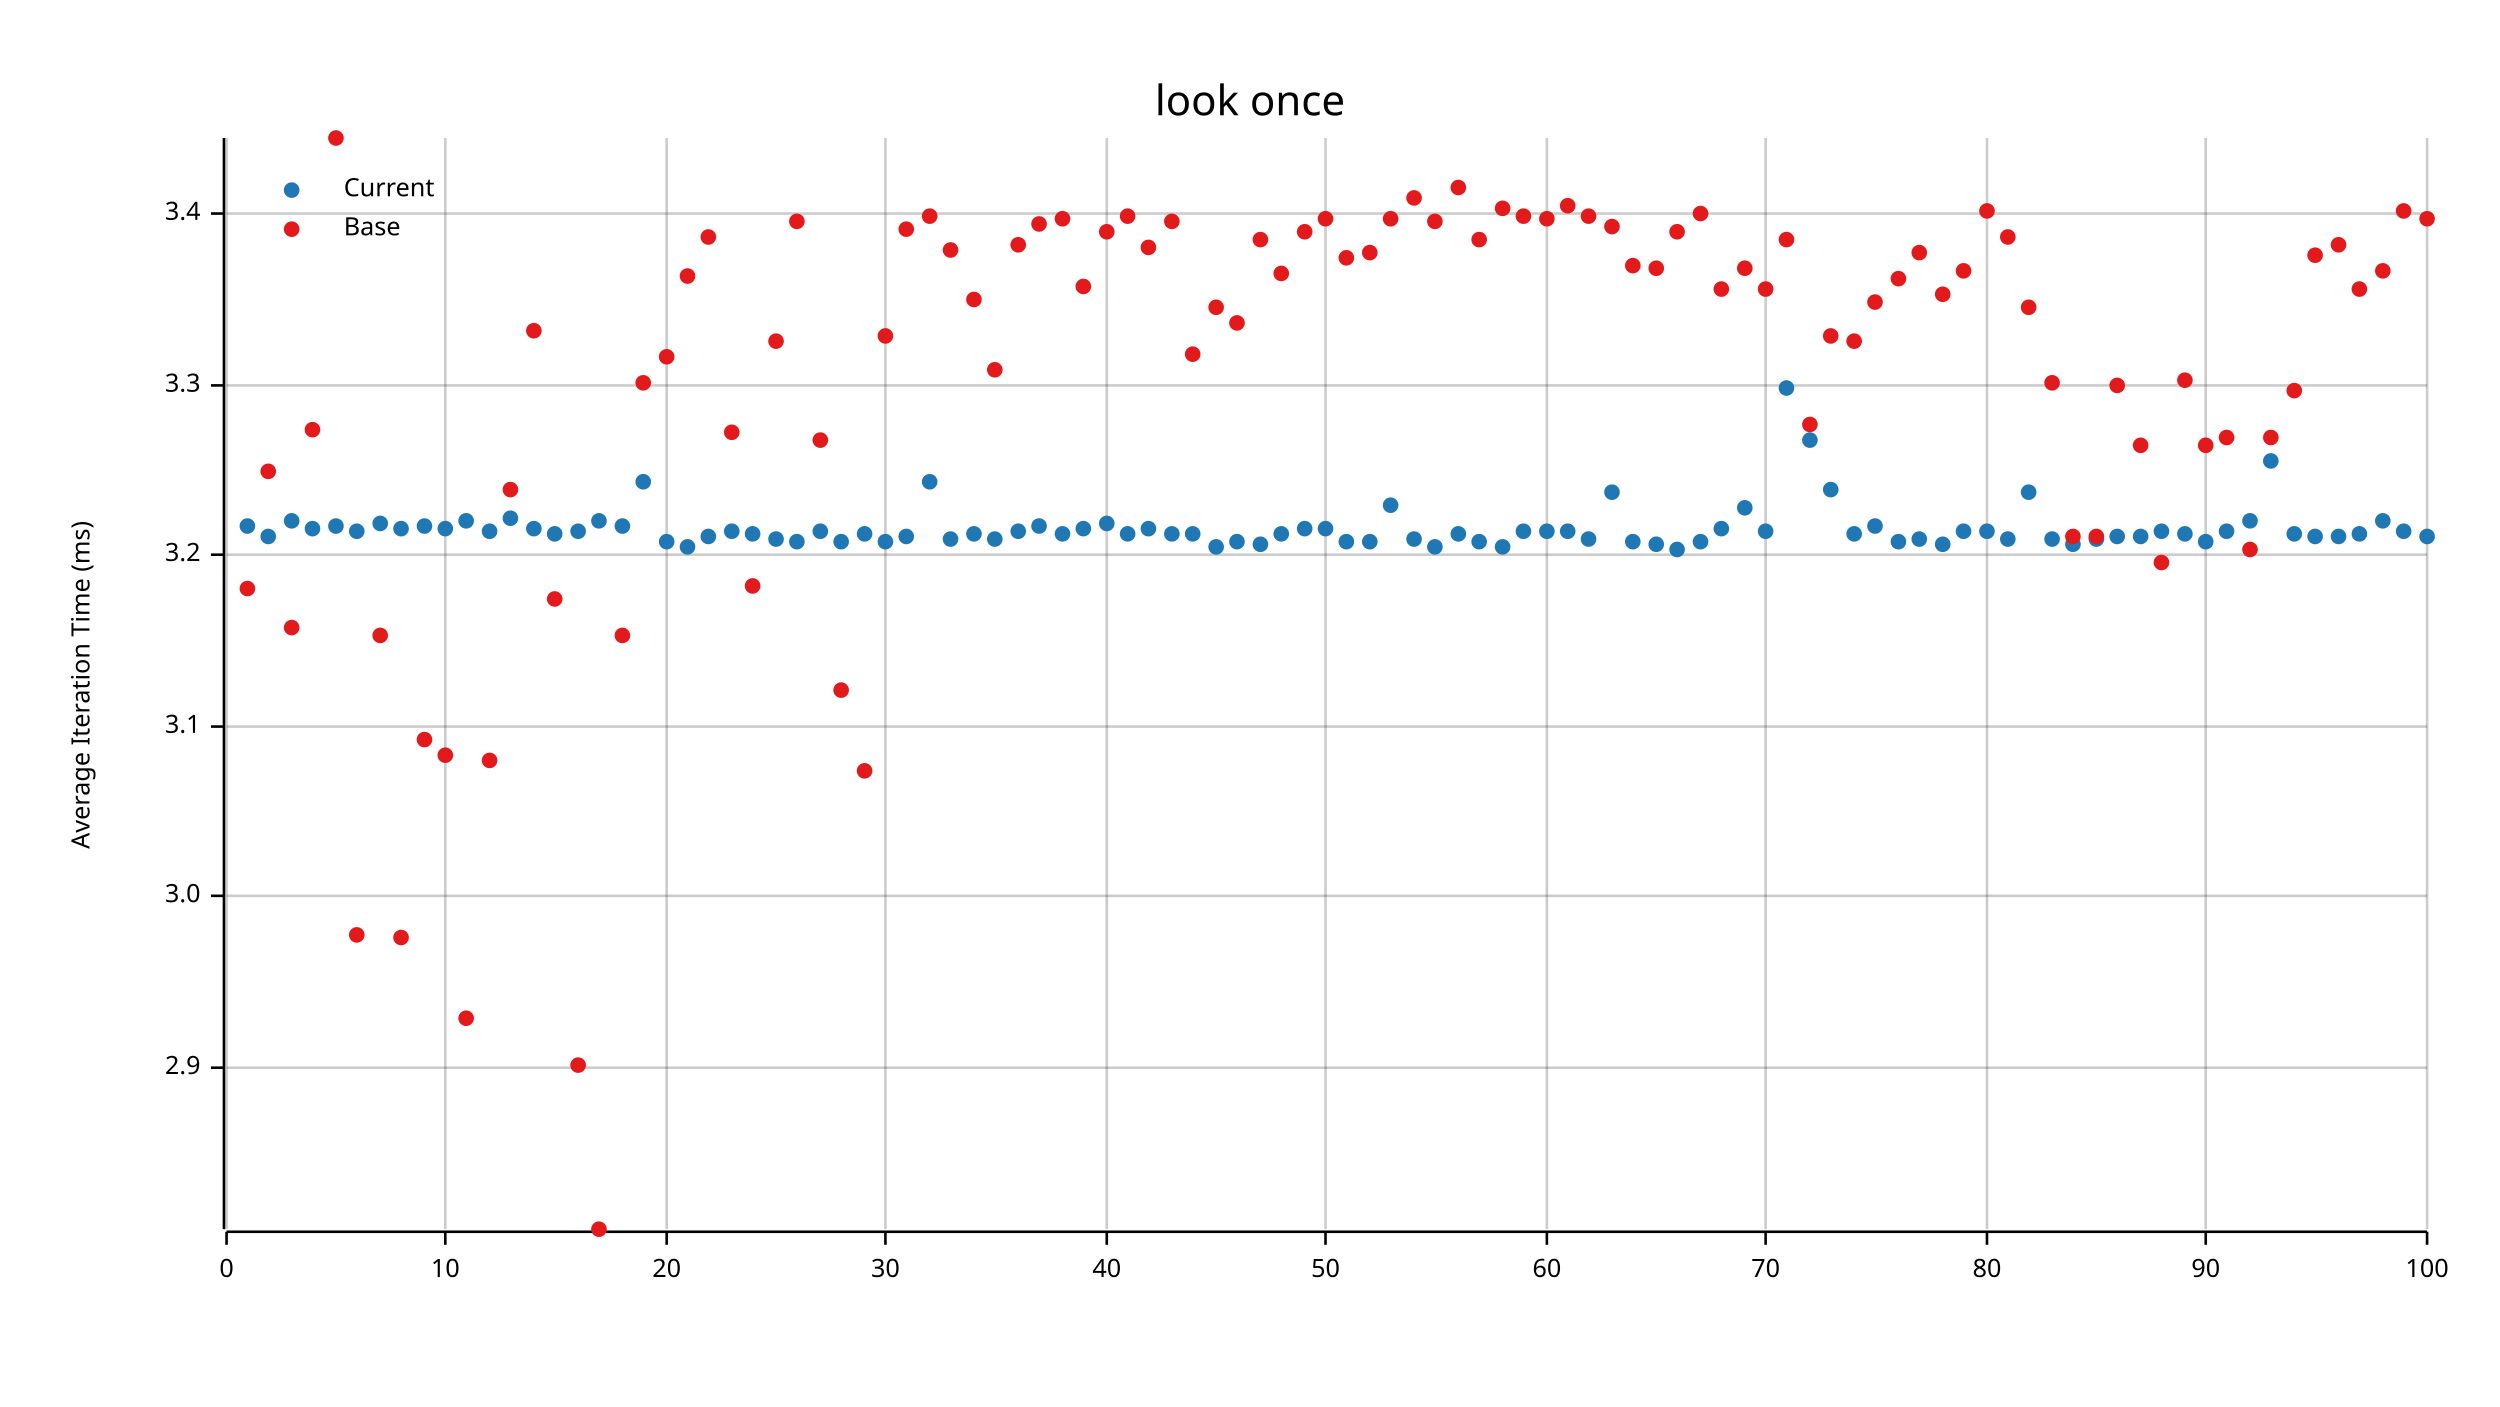
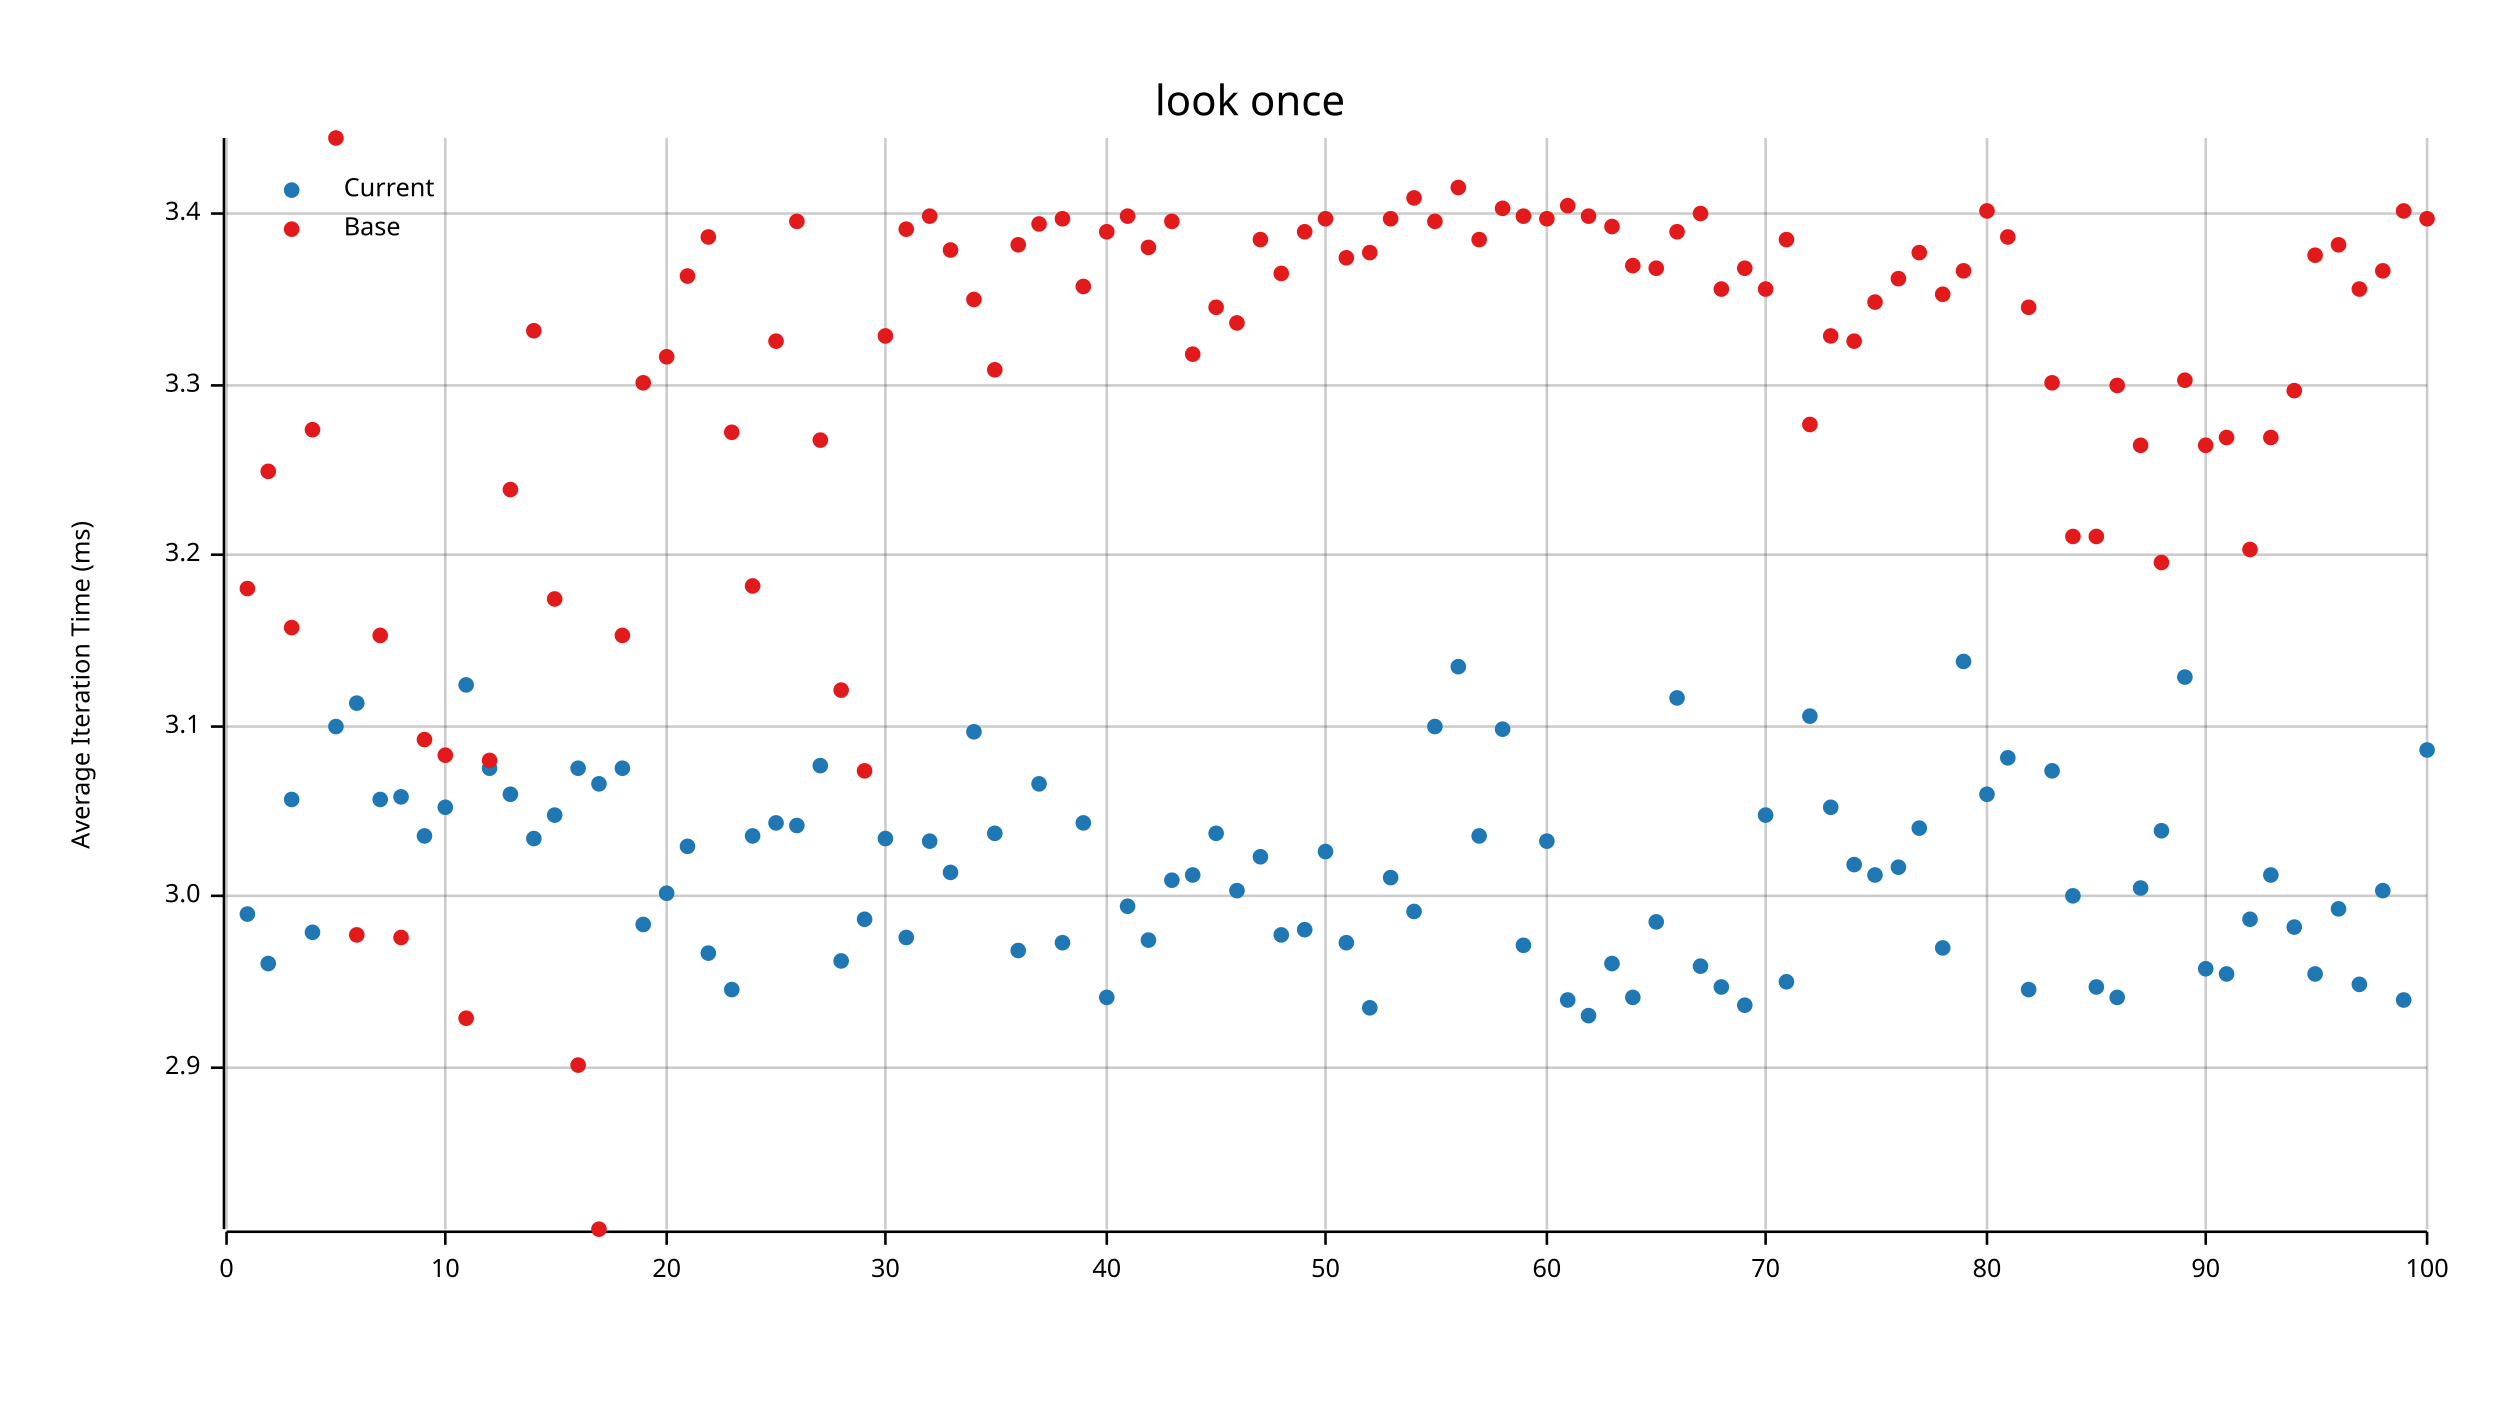
<svg xmlns="http://www.w3.org/2000/svg" width="960" height="540" viewBox="0 0 960 540">
  <text x="480" y="32" dy="0.76em" text-anchor="middle" font-family="sans-serif" font-size="16.129" opacity="1" fill="#000000">
look once
</text>
  <text x="27" y="263" dy="0.76em" text-anchor="middle" font-family="sans-serif" font-size="9.677" opacity="1" fill="#000000" transform="rotate(270, 27, 263)">
Average Iteration Time (ms)
</text>
  <line opacity="0.2" stroke="#000000" stroke-width="1" x1="87" y1="472" x2="87" y2="53" />
  <line opacity="0.2" stroke="#000000" stroke-width="1" x1="171" y1="472" x2="171" y2="53" />
  <line opacity="0.2" stroke="#000000" stroke-width="1" x1="256" y1="472" x2="256" y2="53" />
  <line opacity="0.2" stroke="#000000" stroke-width="1" x1="340" y1="472" x2="340" y2="53" />
  <line opacity="0.2" stroke="#000000" stroke-width="1" x1="425" y1="472" x2="425" y2="53" />
  <line opacity="0.2" stroke="#000000" stroke-width="1" x1="509" y1="472" x2="509" y2="53" />
  <line opacity="0.2" stroke="#000000" stroke-width="1" x1="594" y1="472" x2="594" y2="53" />
  <line opacity="0.2" stroke="#000000" stroke-width="1" x1="678" y1="472" x2="678" y2="53" />
  <line opacity="0.2" stroke="#000000" stroke-width="1" x1="763" y1="472" x2="763" y2="53" />
  <line opacity="0.2" stroke="#000000" stroke-width="1" x1="847" y1="472" x2="847" y2="53" />
  <line opacity="0.2" stroke="#000000" stroke-width="1" x1="932" y1="472" x2="932" y2="53" />
  <line opacity="0.2" stroke="#000000" stroke-width="1" x1="87" y1="410" x2="932" y2="410" />
  <line opacity="0.2" stroke="#000000" stroke-width="1" x1="87" y1="344" x2="932" y2="344" />
  <line opacity="0.2" stroke="#000000" stroke-width="1" x1="87" y1="279" x2="932" y2="279" />
  <line opacity="0.2" stroke="#000000" stroke-width="1" x1="87" y1="213" x2="932" y2="213" />
  <line opacity="0.2" stroke="#000000" stroke-width="1" x1="87" y1="148" x2="932" y2="148" />
  <line opacity="0.2" stroke="#000000" stroke-width="1" x1="87" y1="82" x2="932" y2="82" />
  <polyline fill="none" opacity="1" stroke="#000000" stroke-width="1" points="86,53 86,472 " />
  <text x="77" y="410" dy="0.5ex" text-anchor="end" font-family="sans-serif" font-size="9.677" opacity="1" fill="#000000">
2.9
</text>
  <polyline fill="none" opacity="1" stroke="#000000" stroke-width="1" points="81,410 86,410 " />
  <text x="77" y="344" dy="0.5ex" text-anchor="end" font-family="sans-serif" font-size="9.677" opacity="1" fill="#000000">
3.0
</text>
  <polyline fill="none" opacity="1" stroke="#000000" stroke-width="1" points="81,344 86,344 " />
  <text x="77" y="279" dy="0.5ex" text-anchor="end" font-family="sans-serif" font-size="9.677" opacity="1" fill="#000000">
3.1
</text>
  <polyline fill="none" opacity="1" stroke="#000000" stroke-width="1" points="81,279 86,279 " />
  <text x="77" y="213" dy="0.5ex" text-anchor="end" font-family="sans-serif" font-size="9.677" opacity="1" fill="#000000">
3.2
</text>
  <polyline fill="none" opacity="1" stroke="#000000" stroke-width="1" points="81,213 86,213 " />
  <text x="77" y="148" dy="0.5ex" text-anchor="end" font-family="sans-serif" font-size="9.677" opacity="1" fill="#000000">
3.3
</text>
  <polyline fill="none" opacity="1" stroke="#000000" stroke-width="1" points="81,148 86,148 " />
  <text x="77" y="82" dy="0.5ex" text-anchor="end" font-family="sans-serif" font-size="9.677" opacity="1" fill="#000000">
3.4
</text>
  <polyline fill="none" opacity="1" stroke="#000000" stroke-width="1" points="81,82 86,82 " />
  <polyline fill="none" opacity="1" stroke="#000000" stroke-width="1" points="87,473 932,473 " />
  <text x="87" y="483" dy="0.76em" text-anchor="middle" font-family="sans-serif" font-size="9.677" opacity="1" fill="#000000">
0
</text>
  <polyline fill="none" opacity="1" stroke="#000000" stroke-width="1" points="87,473 87,478 " />
  <text x="171" y="483" dy="0.76em" text-anchor="middle" font-family="sans-serif" font-size="9.677" opacity="1" fill="#000000">
10
</text>
  <polyline fill="none" opacity="1" stroke="#000000" stroke-width="1" points="171,473 171,478 " />
  <text x="256" y="483" dy="0.76em" text-anchor="middle" font-family="sans-serif" font-size="9.677" opacity="1" fill="#000000">
20
</text>
  <polyline fill="none" opacity="1" stroke="#000000" stroke-width="1" points="256,473 256,478 " />
  <text x="340" y="483" dy="0.76em" text-anchor="middle" font-family="sans-serif" font-size="9.677" opacity="1" fill="#000000">
30
</text>
  <polyline fill="none" opacity="1" stroke="#000000" stroke-width="1" points="340,473 340,478 " />
  <text x="425" y="483" dy="0.76em" text-anchor="middle" font-family="sans-serif" font-size="9.677" opacity="1" fill="#000000">
40
</text>
  <polyline fill="none" opacity="1" stroke="#000000" stroke-width="1" points="425,473 425,478 " />
  <text x="509" y="483" dy="0.76em" text-anchor="middle" font-family="sans-serif" font-size="9.677" opacity="1" fill="#000000">
50
</text>
  <polyline fill="none" opacity="1" stroke="#000000" stroke-width="1" points="509,473 509,478 " />
  <text x="594" y="483" dy="0.76em" text-anchor="middle" font-family="sans-serif" font-size="9.677" opacity="1" fill="#000000">
60
</text>
  <polyline fill="none" opacity="1" stroke="#000000" stroke-width="1" points="594,473 594,478 " />
  <text x="678" y="483" dy="0.76em" text-anchor="middle" font-family="sans-serif" font-size="9.677" opacity="1" fill="#000000">
70
</text>
  <polyline fill="none" opacity="1" stroke="#000000" stroke-width="1" points="678,473 678,478 " />
  <text x="763" y="483" dy="0.76em" text-anchor="middle" font-family="sans-serif" font-size="9.677" opacity="1" fill="#000000">
80
</text>
  <polyline fill="none" opacity="1" stroke="#000000" stroke-width="1" points="763,473 763,478 " />
  <text x="847" y="483" dy="0.76em" text-anchor="middle" font-family="sans-serif" font-size="9.677" opacity="1" fill="#000000">
90
</text>
  <polyline fill="none" opacity="1" stroke="#000000" stroke-width="1" points="847,473 847,478 " />
  <text x="932" y="483" dy="0.76em" text-anchor="middle" font-family="sans-serif" font-size="9.677" opacity="1" fill="#000000">
100
</text>
  <polyline fill="none" opacity="1" stroke="#000000" stroke-width="1" points="932,473 932,478 " />
-   <circle cx="95" cy="202" r="3" opacity="1" fill="#1F78B4" stroke="none" stroke-width="1" />
-   <circle cx="103" cy="206" r="3" opacity="1" fill="#1F78B4" stroke="none" stroke-width="1" />
-   <circle cx="112" cy="200" r="3" opacity="1" fill="#1F78B4" stroke="none" stroke-width="1" />
-   <circle cx="120" cy="203" r="3" opacity="1" fill="#1F78B4" stroke="none" stroke-width="1" />
-   <circle cx="129" cy="202" r="3" opacity="1" fill="#1F78B4" stroke="none" stroke-width="1" />
-   <circle cx="137" cy="204" r="3" opacity="1" fill="#1F78B4" stroke="none" stroke-width="1" />
-   <circle cx="146" cy="201" r="3" opacity="1" fill="#1F78B4" stroke="none" stroke-width="1" />
-   <circle cx="154" cy="203" r="3" opacity="1" fill="#1F78B4" stroke="none" stroke-width="1" />
-   <circle cx="163" cy="202" r="3" opacity="1" fill="#1F78B4" stroke="none" stroke-width="1" />
-   <circle cx="171" cy="203" r="3" opacity="1" fill="#1F78B4" stroke="none" stroke-width="1" />
-   <circle cx="179" cy="200" r="3" opacity="1" fill="#1F78B4" stroke="none" stroke-width="1" />
-   <circle cx="188" cy="204" r="3" opacity="1" fill="#1F78B4" stroke="none" stroke-width="1" />
-   <circle cx="196" cy="199" r="3" opacity="1" fill="#1F78B4" stroke="none" stroke-width="1" />
-   <circle cx="205" cy="203" r="3" opacity="1" fill="#1F78B4" stroke="none" stroke-width="1" />
-   <circle cx="213" cy="205" r="3" opacity="1" fill="#1F78B4" stroke="none" stroke-width="1" />
-   <circle cx="222" cy="204" r="3" opacity="1" fill="#1F78B4" stroke="none" stroke-width="1" />
-   <circle cx="230" cy="200" r="3" opacity="1" fill="#1F78B4" stroke="none" stroke-width="1" />
-   <circle cx="239" cy="202" r="3" opacity="1" fill="#1F78B4" stroke="none" stroke-width="1" />
-   <circle cx="247" cy="185" r="3" opacity="1" fill="#1F78B4" stroke="none" stroke-width="1" />
-   <circle cx="256" cy="208" r="3" opacity="1" fill="#1F78B4" stroke="none" stroke-width="1" />
-   <circle cx="264" cy="210" r="3" opacity="1" fill="#1F78B4" stroke="none" stroke-width="1" />
-   <circle cx="272" cy="206" r="3" opacity="1" fill="#1F78B4" stroke="none" stroke-width="1" />
-   <circle cx="281" cy="204" r="3" opacity="1" fill="#1F78B4" stroke="none" stroke-width="1" />
-   <circle cx="289" cy="205" r="3" opacity="1" fill="#1F78B4" stroke="none" stroke-width="1" />
-   <circle cx="298" cy="207" r="3" opacity="1" fill="#1F78B4" stroke="none" stroke-width="1" />
-   <circle cx="306" cy="208" r="3" opacity="1" fill="#1F78B4" stroke="none" stroke-width="1" />
-   <circle cx="315" cy="204" r="3" opacity="1" fill="#1F78B4" stroke="none" stroke-width="1" />
-   <circle cx="323" cy="208" r="3" opacity="1" fill="#1F78B4" stroke="none" stroke-width="1" />
-   <circle cx="332" cy="205" r="3" opacity="1" fill="#1F78B4" stroke="none" stroke-width="1" />
-   <circle cx="340" cy="208" r="3" opacity="1" fill="#1F78B4" stroke="none" stroke-width="1" />
-   <circle cx="348" cy="206" r="3" opacity="1" fill="#1F78B4" stroke="none" stroke-width="1" />
-   <circle cx="357" cy="185" r="3" opacity="1" fill="#1F78B4" stroke="none" stroke-width="1" />
-   <circle cx="365" cy="207" r="3" opacity="1" fill="#1F78B4" stroke="none" stroke-width="1" />
-   <circle cx="374" cy="205" r="3" opacity="1" fill="#1F78B4" stroke="none" stroke-width="1" />
-   <circle cx="382" cy="207" r="3" opacity="1" fill="#1F78B4" stroke="none" stroke-width="1" />
-   <circle cx="391" cy="204" r="3" opacity="1" fill="#1F78B4" stroke="none" stroke-width="1" />
-   <circle cx="399" cy="202" r="3" opacity="1" fill="#1F78B4" stroke="none" stroke-width="1" />
-   <circle cx="408" cy="205" r="3" opacity="1" fill="#1F78B4" stroke="none" stroke-width="1" />
-   <circle cx="416" cy="203" r="3" opacity="1" fill="#1F78B4" stroke="none" stroke-width="1" />
-   <circle cx="425" cy="201" r="3" opacity="1" fill="#1F78B4" stroke="none" stroke-width="1" />
-   <circle cx="433" cy="205" r="3" opacity="1" fill="#1F78B4" stroke="none" stroke-width="1" />
-   <circle cx="441" cy="203" r="3" opacity="1" fill="#1F78B4" stroke="none" stroke-width="1" />
-   <circle cx="450" cy="205" r="3" opacity="1" fill="#1F78B4" stroke="none" stroke-width="1" />
-   <circle cx="458" cy="205" r="3" opacity="1" fill="#1F78B4" stroke="none" stroke-width="1" />
-   <circle cx="467" cy="210" r="3" opacity="1" fill="#1F78B4" stroke="none" stroke-width="1" />
-   <circle cx="475" cy="208" r="3" opacity="1" fill="#1F78B4" stroke="none" stroke-width="1" />
-   <circle cx="484" cy="209" r="3" opacity="1" fill="#1F78B4" stroke="none" stroke-width="1" />
-   <circle cx="492" cy="205" r="3" opacity="1" fill="#1F78B4" stroke="none" stroke-width="1" />
-   <circle cx="501" cy="203" r="3" opacity="1" fill="#1F78B4" stroke="none" stroke-width="1" />
-   <circle cx="509" cy="203" r="3" opacity="1" fill="#1F78B4" stroke="none" stroke-width="1" />
-   <circle cx="517" cy="208" r="3" opacity="1" fill="#1F78B4" stroke="none" stroke-width="1" />
-   <circle cx="526" cy="208" r="3" opacity="1" fill="#1F78B4" stroke="none" stroke-width="1" />
-   <circle cx="534" cy="194" r="3" opacity="1" fill="#1F78B4" stroke="none" stroke-width="1" />
-   <circle cx="543" cy="207" r="3" opacity="1" fill="#1F78B4" stroke="none" stroke-width="1" />
-   <circle cx="551" cy="210" r="3" opacity="1" fill="#1F78B4" stroke="none" stroke-width="1" />
-   <circle cx="560" cy="205" r="3" opacity="1" fill="#1F78B4" stroke="none" stroke-width="1" />
-   <circle cx="568" cy="208" r="3" opacity="1" fill="#1F78B4" stroke="none" stroke-width="1" />
-   <circle cx="577" cy="210" r="3" opacity="1" fill="#1F78B4" stroke="none" stroke-width="1" />
-   <circle cx="585" cy="204" r="3" opacity="1" fill="#1F78B4" stroke="none" stroke-width="1" />
-   <circle cx="594" cy="204" r="3" opacity="1" fill="#1F78B4" stroke="none" stroke-width="1" />
-   <circle cx="602" cy="204" r="3" opacity="1" fill="#1F78B4" stroke="none" stroke-width="1" />
-   <circle cx="610" cy="207" r="3" opacity="1" fill="#1F78B4" stroke="none" stroke-width="1" />
-   <circle cx="619" cy="189" r="3" opacity="1" fill="#1F78B4" stroke="none" stroke-width="1" />
-   <circle cx="627" cy="208" r="3" opacity="1" fill="#1F78B4" stroke="none" stroke-width="1" />
-   <circle cx="636" cy="209" r="3" opacity="1" fill="#1F78B4" stroke="none" stroke-width="1" />
-   <circle cx="644" cy="211" r="3" opacity="1" fill="#1F78B4" stroke="none" stroke-width="1" />
-   <circle cx="653" cy="208" r="3" opacity="1" fill="#1F78B4" stroke="none" stroke-width="1" />
-   <circle cx="661" cy="203" r="3" opacity="1" fill="#1F78B4" stroke="none" stroke-width="1" />
-   <circle cx="670" cy="195" r="3" opacity="1" fill="#1F78B4" stroke="none" stroke-width="1" />
-   <circle cx="678" cy="204" r="3" opacity="1" fill="#1F78B4" stroke="none" stroke-width="1" />
-   <circle cx="686" cy="149" r="3" opacity="1" fill="#1F78B4" stroke="none" stroke-width="1" />
-   <circle cx="695" cy="169" r="3" opacity="1" fill="#1F78B4" stroke="none" stroke-width="1" />
-   <circle cx="703" cy="188" r="3" opacity="1" fill="#1F78B4" stroke="none" stroke-width="1" />
-   <circle cx="712" cy="205" r="3" opacity="1" fill="#1F78B4" stroke="none" stroke-width="1" />
-   <circle cx="720" cy="202" r="3" opacity="1" fill="#1F78B4" stroke="none" stroke-width="1" />
-   <circle cx="729" cy="208" r="3" opacity="1" fill="#1F78B4" stroke="none" stroke-width="1" />
-   <circle cx="737" cy="207" r="3" opacity="1" fill="#1F78B4" stroke="none" stroke-width="1" />
-   <circle cx="746" cy="209" r="3" opacity="1" fill="#1F78B4" stroke="none" stroke-width="1" />
-   <circle cx="754" cy="204" r="3" opacity="1" fill="#1F78B4" stroke="none" stroke-width="1" />
-   <circle cx="763" cy="204" r="3" opacity="1" fill="#1F78B4" stroke="none" stroke-width="1" />
-   <circle cx="771" cy="207" r="3" opacity="1" fill="#1F78B4" stroke="none" stroke-width="1" />
-   <circle cx="779" cy="189" r="3" opacity="1" fill="#1F78B4" stroke="none" stroke-width="1" />
-   <circle cx="788" cy="207" r="3" opacity="1" fill="#1F78B4" stroke="none" stroke-width="1" />
-   <circle cx="796" cy="209" r="3" opacity="1" fill="#1F78B4" stroke="none" stroke-width="1" />
-   <circle cx="805" cy="207" r="3" opacity="1" fill="#1F78B4" stroke="none" stroke-width="1" />
-   <circle cx="813" cy="206" r="3" opacity="1" fill="#1F78B4" stroke="none" stroke-width="1" />
-   <circle cx="822" cy="206" r="3" opacity="1" fill="#1F78B4" stroke="none" stroke-width="1" />
-   <circle cx="830" cy="204" r="3" opacity="1" fill="#1F78B4" stroke="none" stroke-width="1" />
-   <circle cx="839" cy="205" r="3" opacity="1" fill="#1F78B4" stroke="none" stroke-width="1" />
-   <circle cx="847" cy="208" r="3" opacity="1" fill="#1F78B4" stroke="none" stroke-width="1" />
-   <circle cx="855" cy="204" r="3" opacity="1" fill="#1F78B4" stroke="none" stroke-width="1" />
-   <circle cx="864" cy="200" r="3" opacity="1" fill="#1F78B4" stroke="none" stroke-width="1" />
-   <circle cx="872" cy="177" r="3" opacity="1" fill="#1F78B4" stroke="none" stroke-width="1" />
-   <circle cx="881" cy="205" r="3" opacity="1" fill="#1F78B4" stroke="none" stroke-width="1" />
-   <circle cx="889" cy="206" r="3" opacity="1" fill="#1F78B4" stroke="none" stroke-width="1" />
-   <circle cx="898" cy="206" r="3" opacity="1" fill="#1F78B4" stroke="none" stroke-width="1" />
-   <circle cx="906" cy="205" r="3" opacity="1" fill="#1F78B4" stroke="none" stroke-width="1" />
-   <circle cx="915" cy="200" r="3" opacity="1" fill="#1F78B4" stroke="none" stroke-width="1" />
-   <circle cx="923" cy="204" r="3" opacity="1" fill="#1F78B4" stroke="none" stroke-width="1" />
-   <circle cx="932" cy="206" r="3" opacity="1" fill="#1F78B4" stroke="none" stroke-width="1" />
+   <circle cx="95" cy="351" r="3" opacity="1" fill="#1F78B4" stroke="none" stroke-width="1" />
+   <circle cx="103" cy="370" r="3" opacity="1" fill="#1F78B4" stroke="none" stroke-width="1" />
+   <circle cx="112" cy="307" r="3" opacity="1" fill="#1F78B4" stroke="none" stroke-width="1" />
+   <circle cx="120" cy="358" r="3" opacity="1" fill="#1F78B4" stroke="none" stroke-width="1" />
+   <circle cx="129" cy="279" r="3" opacity="1" fill="#1F78B4" stroke="none" stroke-width="1" />
+   <circle cx="137" cy="270" r="3" opacity="1" fill="#1F78B4" stroke="none" stroke-width="1" />
+   <circle cx="146" cy="307" r="3" opacity="1" fill="#1F78B4" stroke="none" stroke-width="1" />
+   <circle cx="154" cy="306" r="3" opacity="1" fill="#1F78B4" stroke="none" stroke-width="1" />
+   <circle cx="163" cy="321" r="3" opacity="1" fill="#1F78B4" stroke="none" stroke-width="1" />
+   <circle cx="171" cy="310" r="3" opacity="1" fill="#1F78B4" stroke="none" stroke-width="1" />
+   <circle cx="179" cy="263" r="3" opacity="1" fill="#1F78B4" stroke="none" stroke-width="1" />
+   <circle cx="188" cy="295" r="3" opacity="1" fill="#1F78B4" stroke="none" stroke-width="1" />
+   <circle cx="196" cy="305" r="3" opacity="1" fill="#1F78B4" stroke="none" stroke-width="1" />
+   <circle cx="205" cy="322" r="3" opacity="1" fill="#1F78B4" stroke="none" stroke-width="1" />
+   <circle cx="213" cy="313" r="3" opacity="1" fill="#1F78B4" stroke="none" stroke-width="1" />
+   <circle cx="222" cy="295" r="3" opacity="1" fill="#1F78B4" stroke="none" stroke-width="1" />
+   <circle cx="230" cy="301" r="3" opacity="1" fill="#1F78B4" stroke="none" stroke-width="1" />
+   <circle cx="239" cy="295" r="3" opacity="1" fill="#1F78B4" stroke="none" stroke-width="1" />
+   <circle cx="247" cy="355" r="3" opacity="1" fill="#1F78B4" stroke="none" stroke-width="1" />
+   <circle cx="256" cy="343" r="3" opacity="1" fill="#1F78B4" stroke="none" stroke-width="1" />
+   <circle cx="264" cy="325" r="3" opacity="1" fill="#1F78B4" stroke="none" stroke-width="1" />
+   <circle cx="272" cy="366" r="3" opacity="1" fill="#1F78B4" stroke="none" stroke-width="1" />
+   <circle cx="281" cy="380" r="3" opacity="1" fill="#1F78B4" stroke="none" stroke-width="1" />
+   <circle cx="289" cy="321" r="3" opacity="1" fill="#1F78B4" stroke="none" stroke-width="1" />
+   <circle cx="298" cy="316" r="3" opacity="1" fill="#1F78B4" stroke="none" stroke-width="1" />
+   <circle cx="306" cy="317" r="3" opacity="1" fill="#1F78B4" stroke="none" stroke-width="1" />
+   <circle cx="315" cy="294" r="3" opacity="1" fill="#1F78B4" stroke="none" stroke-width="1" />
+   <circle cx="323" cy="369" r="3" opacity="1" fill="#1F78B4" stroke="none" stroke-width="1" />
+   <circle cx="332" cy="353" r="3" opacity="1" fill="#1F78B4" stroke="none" stroke-width="1" />
+   <circle cx="340" cy="322" r="3" opacity="1" fill="#1F78B4" stroke="none" stroke-width="1" />
+   <circle cx="348" cy="360" r="3" opacity="1" fill="#1F78B4" stroke="none" stroke-width="1" />
+   <circle cx="357" cy="323" r="3" opacity="1" fill="#1F78B4" stroke="none" stroke-width="1" />
+   <circle cx="365" cy="335" r="3" opacity="1" fill="#1F78B4" stroke="none" stroke-width="1" />
+   <circle cx="374" cy="281" r="3" opacity="1" fill="#1F78B4" stroke="none" stroke-width="1" />
+   <circle cx="382" cy="320" r="3" opacity="1" fill="#1F78B4" stroke="none" stroke-width="1" />
+   <circle cx="391" cy="365" r="3" opacity="1" fill="#1F78B4" stroke="none" stroke-width="1" />
+   <circle cx="399" cy="301" r="3" opacity="1" fill="#1F78B4" stroke="none" stroke-width="1" />
+   <circle cx="408" cy="362" r="3" opacity="1" fill="#1F78B4" stroke="none" stroke-width="1" />
+   <circle cx="416" cy="316" r="3" opacity="1" fill="#1F78B4" stroke="none" stroke-width="1" />
+   <circle cx="425" cy="383" r="3" opacity="1" fill="#1F78B4" stroke="none" stroke-width="1" />
+   <circle cx="433" cy="348" r="3" opacity="1" fill="#1F78B4" stroke="none" stroke-width="1" />
+   <circle cx="441" cy="361" r="3" opacity="1" fill="#1F78B4" stroke="none" stroke-width="1" />
+   <circle cx="450" cy="338" r="3" opacity="1" fill="#1F78B4" stroke="none" stroke-width="1" />
+   <circle cx="458" cy="336" r="3" opacity="1" fill="#1F78B4" stroke="none" stroke-width="1" />
+   <circle cx="467" cy="320" r="3" opacity="1" fill="#1F78B4" stroke="none" stroke-width="1" />
+   <circle cx="475" cy="342" r="3" opacity="1" fill="#1F78B4" stroke="none" stroke-width="1" />
+   <circle cx="484" cy="329" r="3" opacity="1" fill="#1F78B4" stroke="none" stroke-width="1" />
+   <circle cx="492" cy="359" r="3" opacity="1" fill="#1F78B4" stroke="none" stroke-width="1" />
+   <circle cx="501" cy="357" r="3" opacity="1" fill="#1F78B4" stroke="none" stroke-width="1" />
+   <circle cx="509" cy="327" r="3" opacity="1" fill="#1F78B4" stroke="none" stroke-width="1" />
+   <circle cx="517" cy="362" r="3" opacity="1" fill="#1F78B4" stroke="none" stroke-width="1" />
+   <circle cx="526" cy="387" r="3" opacity="1" fill="#1F78B4" stroke="none" stroke-width="1" />
+   <circle cx="534" cy="337" r="3" opacity="1" fill="#1F78B4" stroke="none" stroke-width="1" />
+   <circle cx="543" cy="350" r="3" opacity="1" fill="#1F78B4" stroke="none" stroke-width="1" />
+   <circle cx="551" cy="279" r="3" opacity="1" fill="#1F78B4" stroke="none" stroke-width="1" />
+   <circle cx="560" cy="256" r="3" opacity="1" fill="#1F78B4" stroke="none" stroke-width="1" />
+   <circle cx="568" cy="321" r="3" opacity="1" fill="#1F78B4" stroke="none" stroke-width="1" />
+   <circle cx="577" cy="280" r="3" opacity="1" fill="#1F78B4" stroke="none" stroke-width="1" />
+   <circle cx="585" cy="363" r="3" opacity="1" fill="#1F78B4" stroke="none" stroke-width="1" />
+   <circle cx="594" cy="323" r="3" opacity="1" fill="#1F78B4" stroke="none" stroke-width="1" />
+   <circle cx="602" cy="384" r="3" opacity="1" fill="#1F78B4" stroke="none" stroke-width="1" />
+   <circle cx="610" cy="390" r="3" opacity="1" fill="#1F78B4" stroke="none" stroke-width="1" />
+   <circle cx="619" cy="370" r="3" opacity="1" fill="#1F78B4" stroke="none" stroke-width="1" />
+   <circle cx="627" cy="383" r="3" opacity="1" fill="#1F78B4" stroke="none" stroke-width="1" />
+   <circle cx="636" cy="354" r="3" opacity="1" fill="#1F78B4" stroke="none" stroke-width="1" />
+   <circle cx="644" cy="268" r="3" opacity="1" fill="#1F78B4" stroke="none" stroke-width="1" />
+   <circle cx="653" cy="371" r="3" opacity="1" fill="#1F78B4" stroke="none" stroke-width="1" />
+   <circle cx="661" cy="379" r="3" opacity="1" fill="#1F78B4" stroke="none" stroke-width="1" />
+   <circle cx="670" cy="386" r="3" opacity="1" fill="#1F78B4" stroke="none" stroke-width="1" />
+   <circle cx="678" cy="313" r="3" opacity="1" fill="#1F78B4" stroke="none" stroke-width="1" />
+   <circle cx="686" cy="377" r="3" opacity="1" fill="#1F78B4" stroke="none" stroke-width="1" />
+   <circle cx="695" cy="275" r="3" opacity="1" fill="#1F78B4" stroke="none" stroke-width="1" />
+   <circle cx="703" cy="310" r="3" opacity="1" fill="#1F78B4" stroke="none" stroke-width="1" />
+   <circle cx="712" cy="332" r="3" opacity="1" fill="#1F78B4" stroke="none" stroke-width="1" />
+   <circle cx="720" cy="336" r="3" opacity="1" fill="#1F78B4" stroke="none" stroke-width="1" />
+   <circle cx="729" cy="333" r="3" opacity="1" fill="#1F78B4" stroke="none" stroke-width="1" />
+   <circle cx="737" cy="318" r="3" opacity="1" fill="#1F78B4" stroke="none" stroke-width="1" />
+   <circle cx="746" cy="364" r="3" opacity="1" fill="#1F78B4" stroke="none" stroke-width="1" />
+   <circle cx="754" cy="254" r="3" opacity="1" fill="#1F78B4" stroke="none" stroke-width="1" />
+   <circle cx="763" cy="305" r="3" opacity="1" fill="#1F78B4" stroke="none" stroke-width="1" />
+   <circle cx="771" cy="291" r="3" opacity="1" fill="#1F78B4" stroke="none" stroke-width="1" />
+   <circle cx="779" cy="380" r="3" opacity="1" fill="#1F78B4" stroke="none" stroke-width="1" />
+   <circle cx="788" cy="296" r="3" opacity="1" fill="#1F78B4" stroke="none" stroke-width="1" />
+   <circle cx="796" cy="344" r="3" opacity="1" fill="#1F78B4" stroke="none" stroke-width="1" />
+   <circle cx="805" cy="379" r="3" opacity="1" fill="#1F78B4" stroke="none" stroke-width="1" />
+   <circle cx="813" cy="383" r="3" opacity="1" fill="#1F78B4" stroke="none" stroke-width="1" />
+   <circle cx="822" cy="341" r="3" opacity="1" fill="#1F78B4" stroke="none" stroke-width="1" />
+   <circle cx="830" cy="319" r="3" opacity="1" fill="#1F78B4" stroke="none" stroke-width="1" />
+   <circle cx="839" cy="260" r="3" opacity="1" fill="#1F78B4" stroke="none" stroke-width="1" />
+   <circle cx="847" cy="372" r="3" opacity="1" fill="#1F78B4" stroke="none" stroke-width="1" />
+   <circle cx="855" cy="374" r="3" opacity="1" fill="#1F78B4" stroke="none" stroke-width="1" />
+   <circle cx="864" cy="353" r="3" opacity="1" fill="#1F78B4" stroke="none" stroke-width="1" />
+   <circle cx="872" cy="336" r="3" opacity="1" fill="#1F78B4" stroke="none" stroke-width="1" />
+   <circle cx="881" cy="356" r="3" opacity="1" fill="#1F78B4" stroke="none" stroke-width="1" />
+   <circle cx="889" cy="374" r="3" opacity="1" fill="#1F78B4" stroke="none" stroke-width="1" />
+   <circle cx="898" cy="349" r="3" opacity="1" fill="#1F78B4" stroke="none" stroke-width="1" />
+   <circle cx="906" cy="378" r="3" opacity="1" fill="#1F78B4" stroke="none" stroke-width="1" />
+   <circle cx="915" cy="342" r="3" opacity="1" fill="#1F78B4" stroke="none" stroke-width="1" />
+   <circle cx="923" cy="384" r="3" opacity="1" fill="#1F78B4" stroke="none" stroke-width="1" />
+   <circle cx="932" cy="288" r="3" opacity="1" fill="#1F78B4" stroke="none" stroke-width="1" />
  <circle cx="95" cy="226" r="3" opacity="1" fill="#E31A1C" stroke="none" stroke-width="1" />
  <circle cx="103" cy="181" r="3" opacity="1" fill="#E31A1C" stroke="none" stroke-width="1" />
  <circle cx="112" cy="241" r="3" opacity="1" fill="#E31A1C" stroke="none" stroke-width="1" />
  <circle cx="120" cy="165" r="3" opacity="1" fill="#E31A1C" stroke="none" stroke-width="1" />
  <circle cx="129" cy="53" r="3" opacity="1" fill="#E31A1C" stroke="none" stroke-width="1" />
  <circle cx="137" cy="359" r="3" opacity="1" fill="#E31A1C" stroke="none" stroke-width="1" />
  <circle cx="146" cy="244" r="3" opacity="1" fill="#E31A1C" stroke="none" stroke-width="1" />
  <circle cx="154" cy="360" r="3" opacity="1" fill="#E31A1C" stroke="none" stroke-width="1" />
  <circle cx="163" cy="284" r="3" opacity="1" fill="#E31A1C" stroke="none" stroke-width="1" />
  <circle cx="171" cy="290" r="3" opacity="1" fill="#E31A1C" stroke="none" stroke-width="1" />
  <circle cx="179" cy="391" r="3" opacity="1" fill="#E31A1C" stroke="none" stroke-width="1" />
  <circle cx="188" cy="292" r="3" opacity="1" fill="#E31A1C" stroke="none" stroke-width="1" />
  <circle cx="196" cy="188" r="3" opacity="1" fill="#E31A1C" stroke="none" stroke-width="1" />
  <circle cx="205" cy="127" r="3" opacity="1" fill="#E31A1C" stroke="none" stroke-width="1" />
  <circle cx="213" cy="230" r="3" opacity="1" fill="#E31A1C" stroke="none" stroke-width="1" />
  <circle cx="222" cy="409" r="3" opacity="1" fill="#E31A1C" stroke="none" stroke-width="1" />
  <circle cx="230" cy="472" r="3" opacity="1" fill="#E31A1C" stroke="none" stroke-width="1" />
  <circle cx="239" cy="244" r="3" opacity="1" fill="#E31A1C" stroke="none" stroke-width="1" />
  <circle cx="247" cy="147" r="3" opacity="1" fill="#E31A1C" stroke="none" stroke-width="1" />
  <circle cx="256" cy="137" r="3" opacity="1" fill="#E31A1C" stroke="none" stroke-width="1" />
  <circle cx="264" cy="106" r="3" opacity="1" fill="#E31A1C" stroke="none" stroke-width="1" />
  <circle cx="272" cy="91" r="3" opacity="1" fill="#E31A1C" stroke="none" stroke-width="1" />
  <circle cx="281" cy="166" r="3" opacity="1" fill="#E31A1C" stroke="none" stroke-width="1" />
  <circle cx="289" cy="225" r="3" opacity="1" fill="#E31A1C" stroke="none" stroke-width="1" />
  <circle cx="298" cy="131" r="3" opacity="1" fill="#E31A1C" stroke="none" stroke-width="1" />
  <circle cx="306" cy="85" r="3" opacity="1" fill="#E31A1C" stroke="none" stroke-width="1" />
  <circle cx="315" cy="169" r="3" opacity="1" fill="#E31A1C" stroke="none" stroke-width="1" />
  <circle cx="323" cy="265" r="3" opacity="1" fill="#E31A1C" stroke="none" stroke-width="1" />
  <circle cx="332" cy="296" r="3" opacity="1" fill="#E31A1C" stroke="none" stroke-width="1" />
  <circle cx="340" cy="129" r="3" opacity="1" fill="#E31A1C" stroke="none" stroke-width="1" />
  <circle cx="348" cy="88" r="3" opacity="1" fill="#E31A1C" stroke="none" stroke-width="1" />
  <circle cx="357" cy="83" r="3" opacity="1" fill="#E31A1C" stroke="none" stroke-width="1" />
  <circle cx="365" cy="96" r="3" opacity="1" fill="#E31A1C" stroke="none" stroke-width="1" />
  <circle cx="374" cy="115" r="3" opacity="1" fill="#E31A1C" stroke="none" stroke-width="1" />
  <circle cx="382" cy="142" r="3" opacity="1" fill="#E31A1C" stroke="none" stroke-width="1" />
  <circle cx="391" cy="94" r="3" opacity="1" fill="#E31A1C" stroke="none" stroke-width="1" />
  <circle cx="399" cy="86" r="3" opacity="1" fill="#E31A1C" stroke="none" stroke-width="1" />
  <circle cx="408" cy="84" r="3" opacity="1" fill="#E31A1C" stroke="none" stroke-width="1" />
  <circle cx="416" cy="110" r="3" opacity="1" fill="#E31A1C" stroke="none" stroke-width="1" />
  <circle cx="425" cy="89" r="3" opacity="1" fill="#E31A1C" stroke="none" stroke-width="1" />
  <circle cx="433" cy="83" r="3" opacity="1" fill="#E31A1C" stroke="none" stroke-width="1" />
  <circle cx="441" cy="95" r="3" opacity="1" fill="#E31A1C" stroke="none" stroke-width="1" />
  <circle cx="450" cy="85" r="3" opacity="1" fill="#E31A1C" stroke="none" stroke-width="1" />
  <circle cx="458" cy="136" r="3" opacity="1" fill="#E31A1C" stroke="none" stroke-width="1" />
  <circle cx="467" cy="118" r="3" opacity="1" fill="#E31A1C" stroke="none" stroke-width="1" />
  <circle cx="475" cy="124" r="3" opacity="1" fill="#E31A1C" stroke="none" stroke-width="1" />
  <circle cx="484" cy="92" r="3" opacity="1" fill="#E31A1C" stroke="none" stroke-width="1" />
  <circle cx="492" cy="105" r="3" opacity="1" fill="#E31A1C" stroke="none" stroke-width="1" />
  <circle cx="501" cy="89" r="3" opacity="1" fill="#E31A1C" stroke="none" stroke-width="1" />
  <circle cx="509" cy="84" r="3" opacity="1" fill="#E31A1C" stroke="none" stroke-width="1" />
  <circle cx="517" cy="99" r="3" opacity="1" fill="#E31A1C" stroke="none" stroke-width="1" />
  <circle cx="526" cy="97" r="3" opacity="1" fill="#E31A1C" stroke="none" stroke-width="1" />
  <circle cx="534" cy="84" r="3" opacity="1" fill="#E31A1C" stroke="none" stroke-width="1" />
  <circle cx="543" cy="76" r="3" opacity="1" fill="#E31A1C" stroke="none" stroke-width="1" />
  <circle cx="551" cy="85" r="3" opacity="1" fill="#E31A1C" stroke="none" stroke-width="1" />
  <circle cx="560" cy="72" r="3" opacity="1" fill="#E31A1C" stroke="none" stroke-width="1" />
  <circle cx="568" cy="92" r="3" opacity="1" fill="#E31A1C" stroke="none" stroke-width="1" />
  <circle cx="577" cy="80" r="3" opacity="1" fill="#E31A1C" stroke="none" stroke-width="1" />
  <circle cx="585" cy="83" r="3" opacity="1" fill="#E31A1C" stroke="none" stroke-width="1" />
  <circle cx="594" cy="84" r="3" opacity="1" fill="#E31A1C" stroke="none" stroke-width="1" />
  <circle cx="602" cy="79" r="3" opacity="1" fill="#E31A1C" stroke="none" stroke-width="1" />
  <circle cx="610" cy="83" r="3" opacity="1" fill="#E31A1C" stroke="none" stroke-width="1" />
  <circle cx="619" cy="87" r="3" opacity="1" fill="#E31A1C" stroke="none" stroke-width="1" />
  <circle cx="627" cy="102" r="3" opacity="1" fill="#E31A1C" stroke="none" stroke-width="1" />
  <circle cx="636" cy="103" r="3" opacity="1" fill="#E31A1C" stroke="none" stroke-width="1" />
  <circle cx="644" cy="89" r="3" opacity="1" fill="#E31A1C" stroke="none" stroke-width="1" />
  <circle cx="653" cy="82" r="3" opacity="1" fill="#E31A1C" stroke="none" stroke-width="1" />
  <circle cx="661" cy="111" r="3" opacity="1" fill="#E31A1C" stroke="none" stroke-width="1" />
  <circle cx="670" cy="103" r="3" opacity="1" fill="#E31A1C" stroke="none" stroke-width="1" />
  <circle cx="678" cy="111" r="3" opacity="1" fill="#E31A1C" stroke="none" stroke-width="1" />
  <circle cx="686" cy="92" r="3" opacity="1" fill="#E31A1C" stroke="none" stroke-width="1" />
  <circle cx="695" cy="163" r="3" opacity="1" fill="#E31A1C" stroke="none" stroke-width="1" />
  <circle cx="703" cy="129" r="3" opacity="1" fill="#E31A1C" stroke="none" stroke-width="1" />
  <circle cx="712" cy="131" r="3" opacity="1" fill="#E31A1C" stroke="none" stroke-width="1" />
  <circle cx="720" cy="116" r="3" opacity="1" fill="#E31A1C" stroke="none" stroke-width="1" />
  <circle cx="729" cy="107" r="3" opacity="1" fill="#E31A1C" stroke="none" stroke-width="1" />
  <circle cx="737" cy="97" r="3" opacity="1" fill="#E31A1C" stroke="none" stroke-width="1" />
  <circle cx="746" cy="113" r="3" opacity="1" fill="#E31A1C" stroke="none" stroke-width="1" />
  <circle cx="754" cy="104" r="3" opacity="1" fill="#E31A1C" stroke="none" stroke-width="1" />
  <circle cx="763" cy="81" r="3" opacity="1" fill="#E31A1C" stroke="none" stroke-width="1" />
  <circle cx="771" cy="91" r="3" opacity="1" fill="#E31A1C" stroke="none" stroke-width="1" />
  <circle cx="779" cy="118" r="3" opacity="1" fill="#E31A1C" stroke="none" stroke-width="1" />
  <circle cx="788" cy="147" r="3" opacity="1" fill="#E31A1C" stroke="none" stroke-width="1" />
  <circle cx="796" cy="206" r="3" opacity="1" fill="#E31A1C" stroke="none" stroke-width="1" />
  <circle cx="805" cy="206" r="3" opacity="1" fill="#E31A1C" stroke="none" stroke-width="1" />
  <circle cx="813" cy="148" r="3" opacity="1" fill="#E31A1C" stroke="none" stroke-width="1" />
  <circle cx="822" cy="171" r="3" opacity="1" fill="#E31A1C" stroke="none" stroke-width="1" />
  <circle cx="830" cy="216" r="3" opacity="1" fill="#E31A1C" stroke="none" stroke-width="1" />
  <circle cx="839" cy="146" r="3" opacity="1" fill="#E31A1C" stroke="none" stroke-width="1" />
  <circle cx="847" cy="171" r="3" opacity="1" fill="#E31A1C" stroke="none" stroke-width="1" />
  <circle cx="855" cy="168" r="3" opacity="1" fill="#E31A1C" stroke="none" stroke-width="1" />
  <circle cx="864" cy="211" r="3" opacity="1" fill="#E31A1C" stroke="none" stroke-width="1" />
  <circle cx="872" cy="168" r="3" opacity="1" fill="#E31A1C" stroke="none" stroke-width="1" />
  <circle cx="881" cy="150" r="3" opacity="1" fill="#E31A1C" stroke="none" stroke-width="1" />
  <circle cx="889" cy="98" r="3" opacity="1" fill="#E31A1C" stroke="none" stroke-width="1" />
  <circle cx="898" cy="94" r="3" opacity="1" fill="#E31A1C" stroke="none" stroke-width="1" />
  <circle cx="906" cy="111" r="3" opacity="1" fill="#E31A1C" stroke="none" stroke-width="1" />
  <circle cx="915" cy="104" r="3" opacity="1" fill="#E31A1C" stroke="none" stroke-width="1" />
  <circle cx="923" cy="81" r="3" opacity="1" fill="#E31A1C" stroke="none" stroke-width="1" />
  <circle cx="932" cy="84" r="3" opacity="1" fill="#E31A1C" stroke="none" stroke-width="1" />
  <text x="132" y="68" dy="0.76em" text-anchor="start" font-family="sans-serif" font-size="9.677" opacity="1" fill="#000000">
Current
</text>
  <text x="132" y="83" dy="0.76em" text-anchor="start" font-family="sans-serif" font-size="9.677" opacity="1" fill="#000000">
Base
</text>
  <circle cx="112" cy="73" r="3" opacity="1" fill="#1F78B4" stroke="none" stroke-width="1" />
  <circle cx="112" cy="88" r="3" opacity="1" fill="#E31A1C" stroke="none" stroke-width="1" />
</svg>
